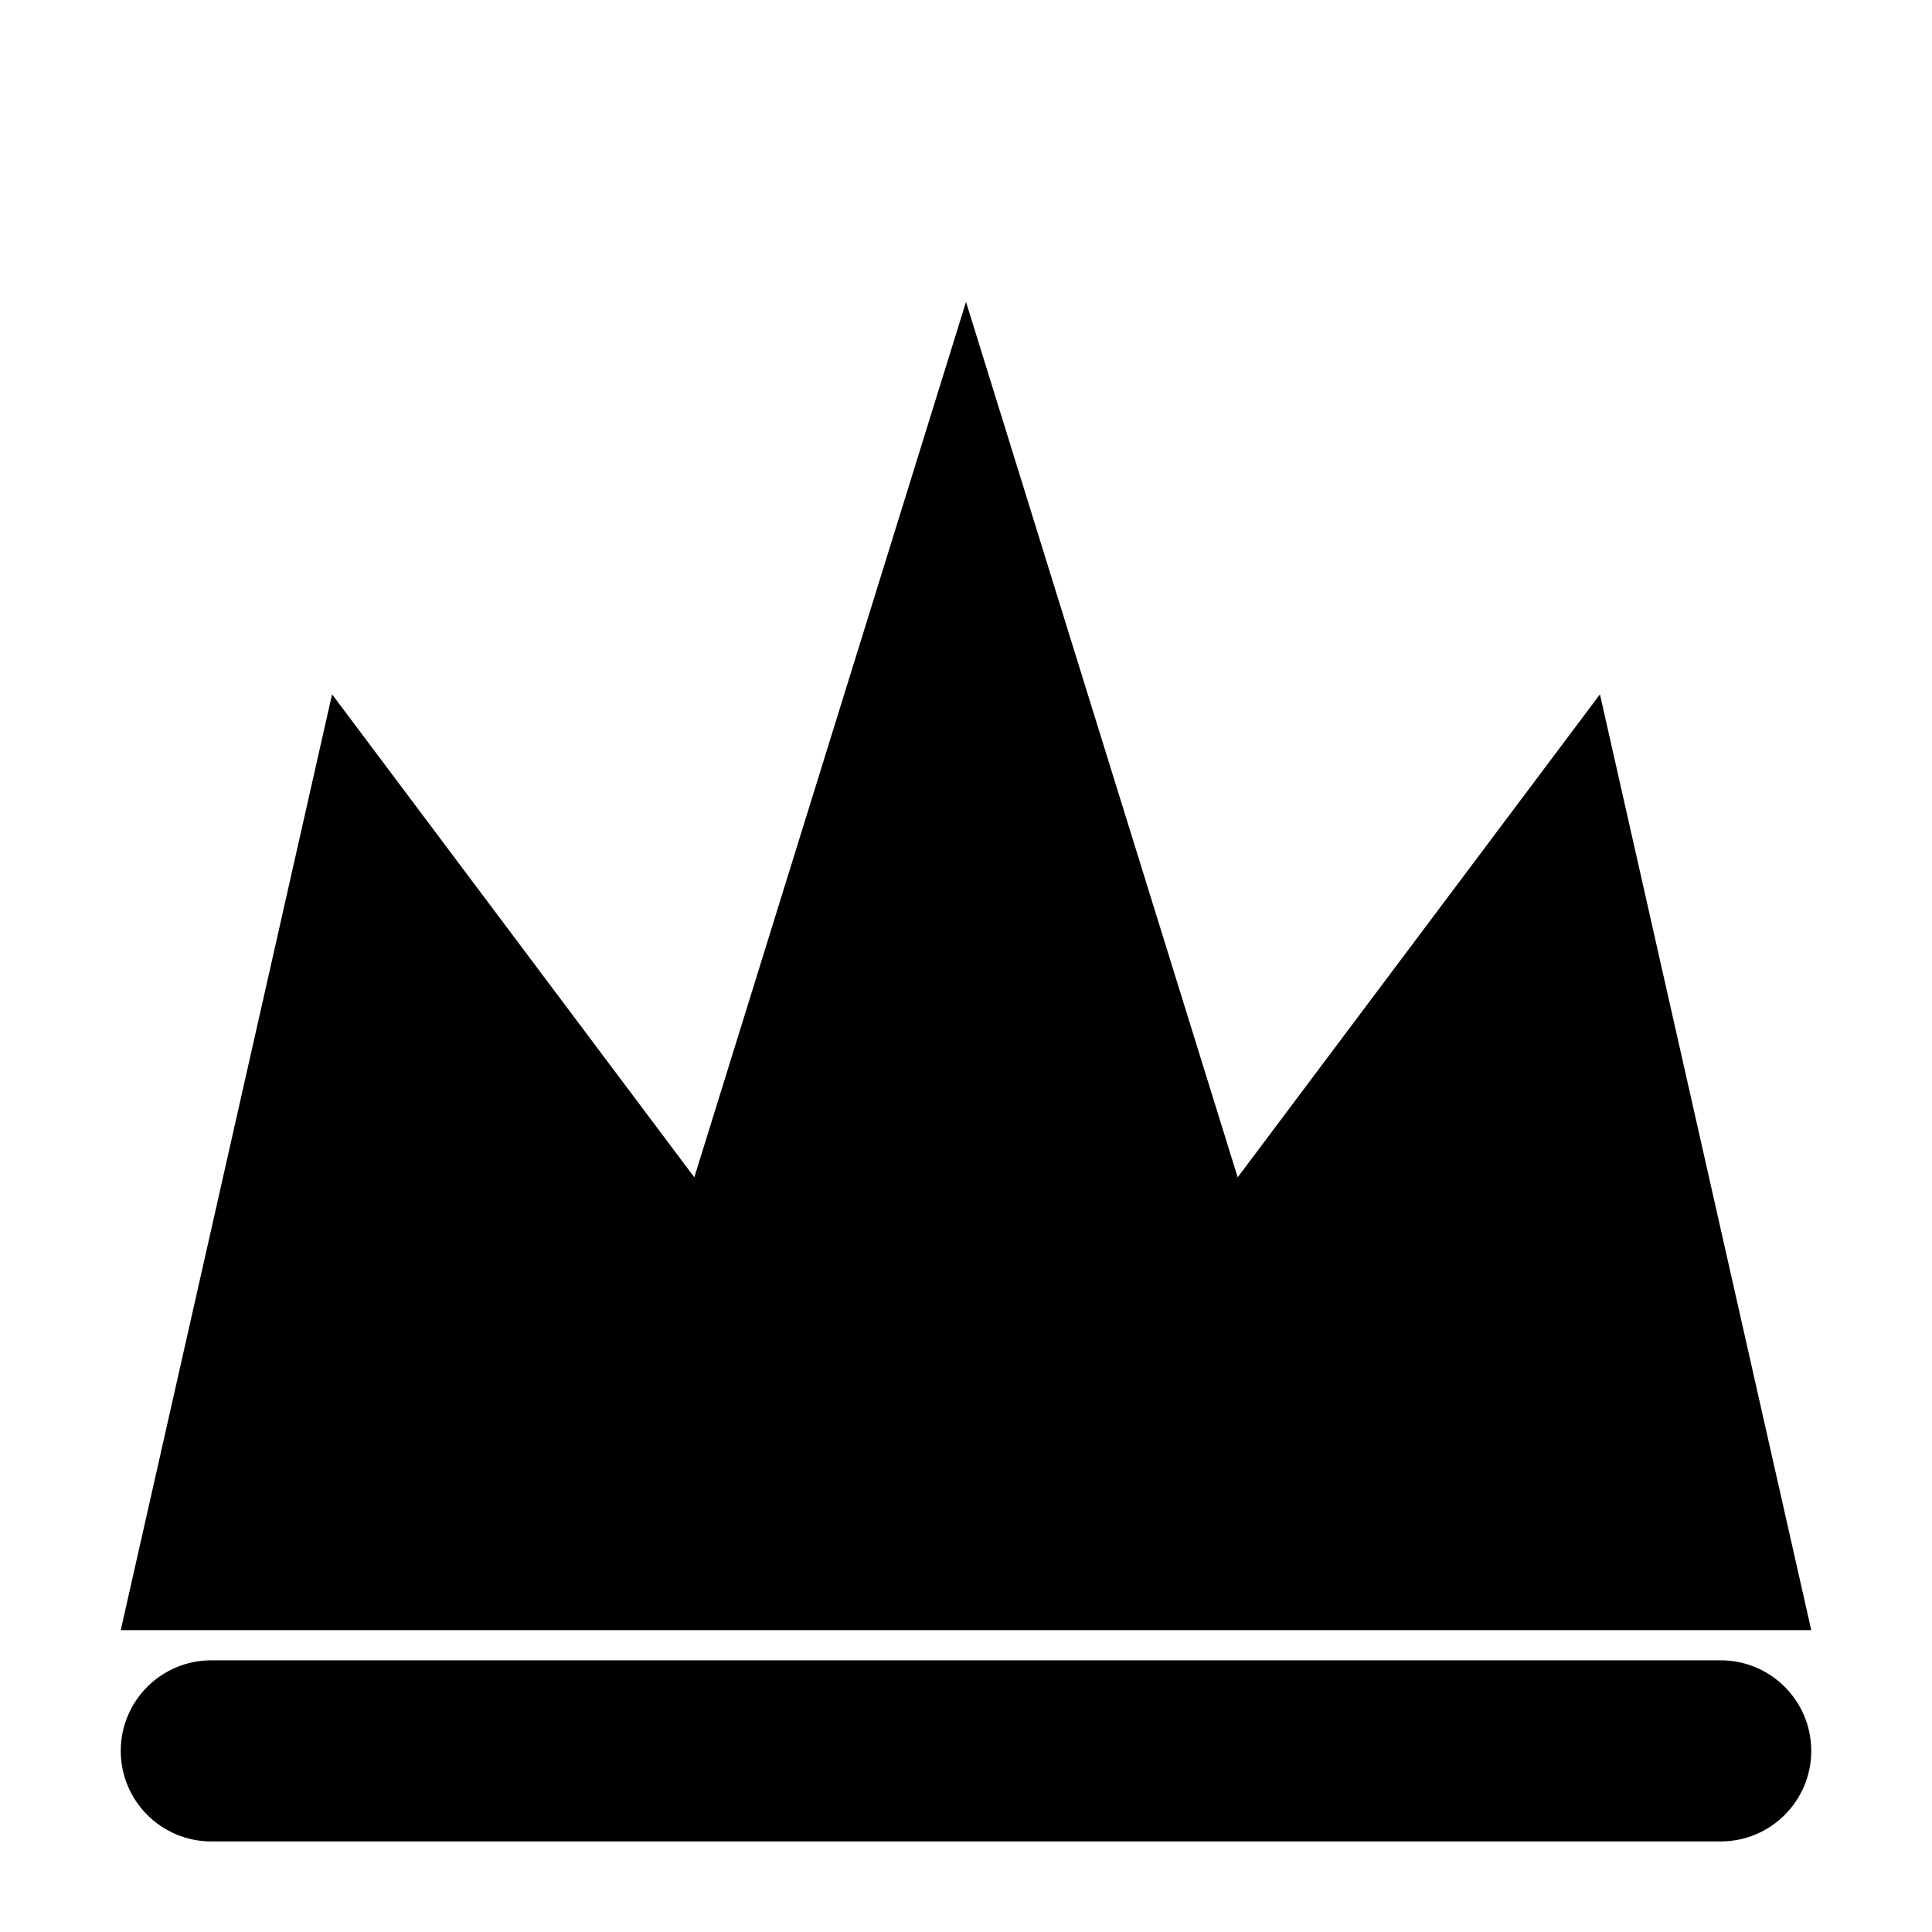
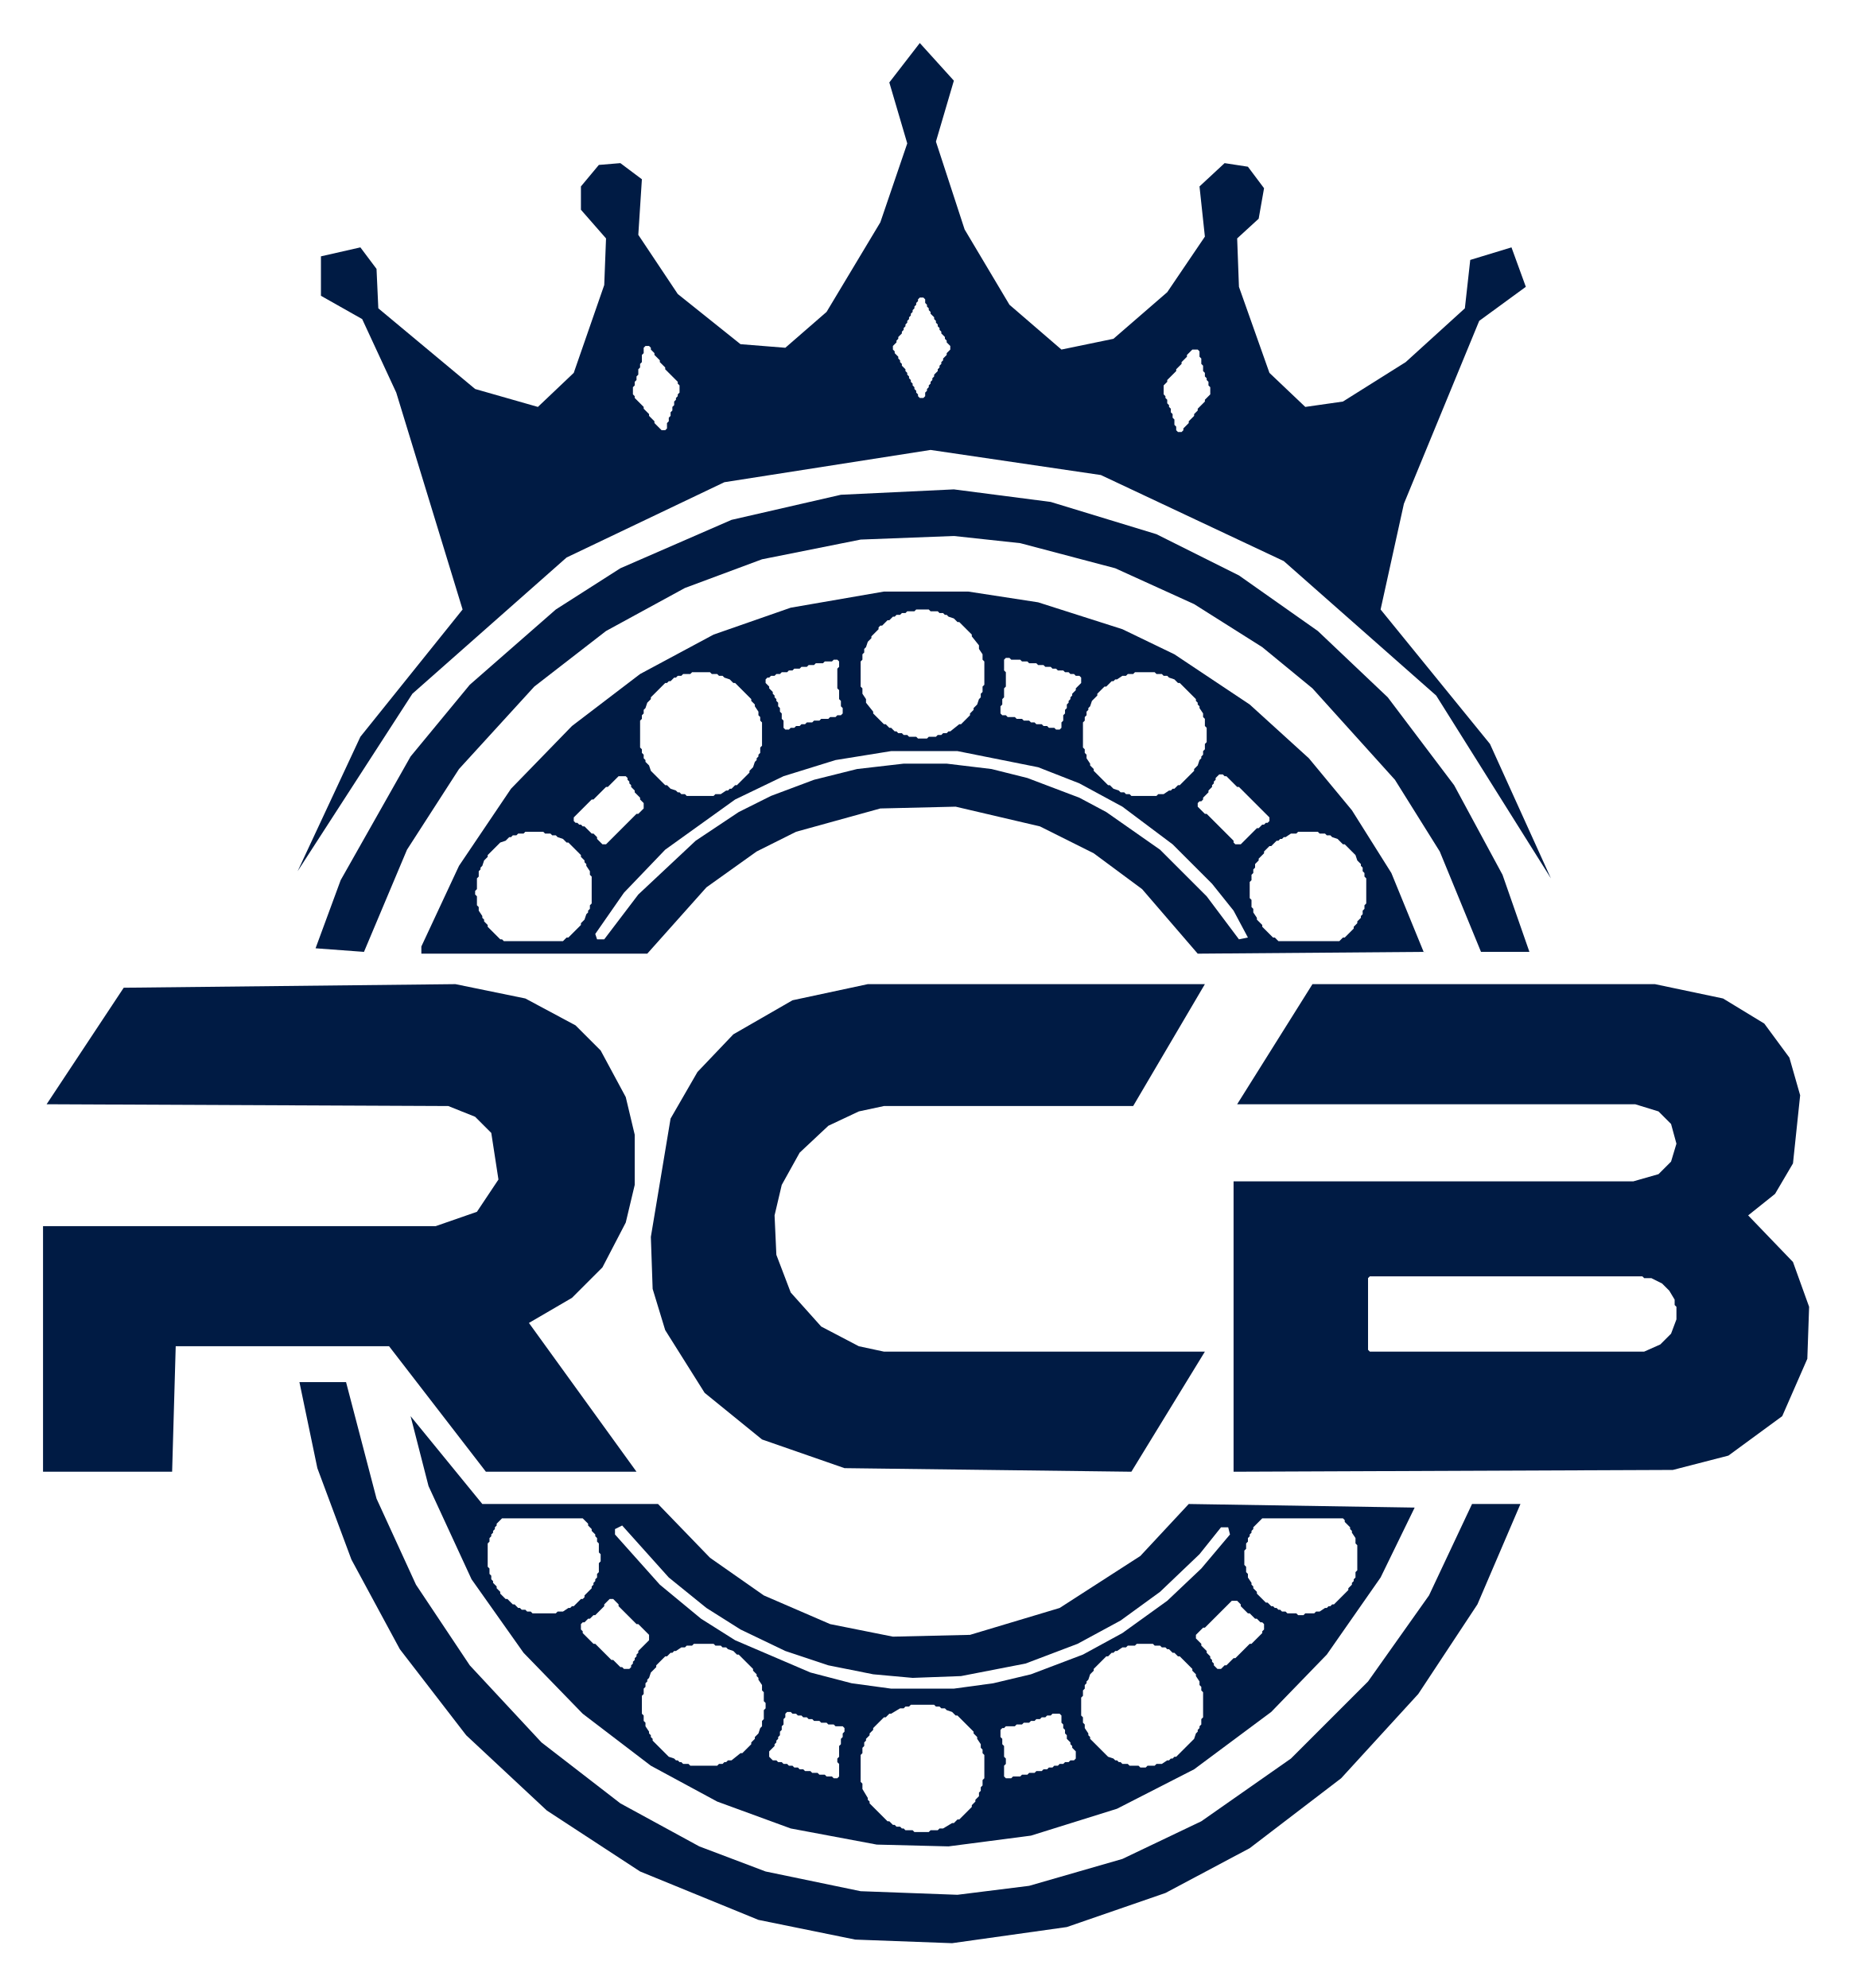
- <svg xmlns="http://www.w3.org/2000/svg" viewBox="0 0 32 32" fill="currentColor">
-   <path fill-rule="evenodd" clip-rule="evenodd" d="M2 27L5.5 11.5L11.5 19.5L16 5L20.5 19.5L26.5 11.5L30 27H2Z" />
-   <rect x="2" y="27.5" width="28" height="3" rx="1.5" />
+ <svg xmlns="http://www.w3.org/2000/svg" width="1034" height="1109" viewBox="0 0 1034 1109" role="img" aria-label="Royal Crown Bearings RCB logo">
+   <path d="M 229 790 L 239 829 L 263 881 L 292 922 L 325 956 L 363 985 L 400 1005 L 441 1020 L 489 1029 L 529 1030 L 575 1024 L 623 1009 L 666 987 L 709 955 L 740 923 L 770 880 L 789 841 L 663 839 L 636 868 L 591 897 L 541 912 L 498 913 L 463 906 L 426 890 L 396 869 L 367 839 L 269 839 Z M 591 956 L 592 957 L 592 961 L 593 962 L 593 964 L 594 965 L 594 967 L 595 968 L 595 970 L 597 972 L 597 973 L 598 974 L 598 975 L 600 977 L 600 981 L 599 982 L 597 982 L 596 983 L 594 983 L 593 984 L 591 984 L 590 985 L 588 985 L 587 986 L 585 986 L 584 987 L 582 987 L 581 988 L 578 988 L 577 989 L 574 989 L 573 990 L 570 990 L 569 991 L 565 991 L 564 992 L 561 992 L 560 991 L 560 985 L 561 984 L 561 981 L 560 980 L 560 974 L 559 973 L 559 970 L 558 969 L 558 965 L 559 964 L 560 964 L 561 963 L 566 963 L 567 962 L 570 962 L 571 961 L 574 961 L 575 960 L 577 960 L 578 959 L 580 959 L 581 958 L 583 958 L 584 957 L 586 957 L 587 956 Z M 439 955 L 441 955 L 442 956 L 444 956 L 445 957 L 447 957 L 448 958 L 450 958 L 451 959 L 453 959 L 454 960 L 457 960 L 458 961 L 461 961 L 462 962 L 465 962 L 466 963 L 470 963 L 471 964 L 471 966 L 470 967 L 470 969 L 469 970 L 469 973 L 468 974 L 468 980 L 467 981 L 467 983 L 468 984 L 468 991 L 467 992 L 465 992 L 464 991 L 461 991 L 460 990 L 457 990 L 456 989 L 453 989 L 452 988 L 449 988 L 448 987 L 446 987 L 445 986 L 443 986 L 442 985 L 440 985 L 439 984 L 437 984 L 436 983 L 434 983 L 433 982 L 431 982 L 429 980 L 429 977 L 432 974 L 432 973 L 433 972 L 433 971 L 434 970 L 434 969 L 435 968 L 435 966 L 436 965 L 436 963 L 437 962 L 437 959 L 438 958 L 438 956 Z M 508 951 L 521 951 L 522 952 L 524 952 L 525 953 L 527 953 L 528 954 L 531 955 L 533 957 L 534 957 L 543 966 L 543 967 L 545 969 L 545 970 L 547 973 L 547 975 L 548 976 L 548 978 L 549 979 L 549 992 L 548 993 L 548 996 L 547 997 L 547 999 L 546 1000 L 546 1002 L 544 1004 L 544 1005 L 542 1007 L 542 1008 L 535 1015 L 534 1015 L 532 1017 L 531 1017 L 526 1020 L 524 1020 L 523 1021 L 519 1021 L 518 1022 L 510 1022 L 509 1021 L 505 1021 L 504 1020 L 503 1020 L 502 1019 L 500 1019 L 499 1018 L 498 1018 L 496 1016 L 495 1016 L 485 1006 L 485 1005 L 484 1004 L 484 1003 L 481 998 L 481 995 L 480 994 L 480 979 L 481 978 L 481 975 L 482 974 L 482 972 L 483 971 L 483 970 L 485 968 L 485 967 L 487 965 L 487 964 L 493 958 L 494 958 L 496 956 L 497 956 L 502 953 L 504 953 L 505 952 L 507 952 Z M 634 917 L 643 917 L 644 918 L 647 918 L 648 919 L 650 919 L 651 920 L 652 920 L 654 922 L 655 922 L 657 924 L 658 924 L 665 931 L 665 932 L 667 934 L 667 935 L 669 938 L 669 940 L 670 941 L 670 943 L 671 944 L 671 958 L 670 959 L 670 962 L 669 963 L 669 964 L 668 965 L 668 966 L 667 967 L 666 970 L 656 980 L 655 980 L 654 981 L 653 981 L 652 982 L 651 982 L 648 984 L 645 984 L 644 985 L 640 985 L 639 986 L 636 986 L 635 985 L 630 985 L 629 984 L 626 984 L 625 983 L 624 983 L 623 982 L 622 982 L 621 981 L 618 980 L 608 970 L 608 969 L 607 968 L 607 967 L 605 964 L 605 962 L 604 961 L 604 958 L 603 957 L 603 947 L 604 946 L 604 943 L 605 942 L 605 940 L 606 939 L 606 938 L 607 937 L 608 934 L 610 932 L 610 931 L 617 924 L 618 924 L 620 922 L 621 922 L 622 921 L 623 921 L 626 919 L 628 919 L 629 918 L 633 918 Z M 387 917 L 398 917 L 399 918 L 402 918 L 403 919 L 405 919 L 406 920 L 409 921 L 411 923 L 412 923 L 420 931 L 420 932 L 422 934 L 422 935 L 423 936 L 423 937 L 425 940 L 425 943 L 426 944 L 426 949 L 427 950 L 427 953 L 426 954 L 426 959 L 425 960 L 425 963 L 424 964 L 423 967 L 421 969 L 421 970 L 419 972 L 419 973 L 414 978 L 413 978 L 408 982 L 406 982 L 405 983 L 404 983 L 403 984 L 401 984 L 400 985 L 385 985 L 384 984 L 381 984 L 380 983 L 379 983 L 378 982 L 377 982 L 376 981 L 373 980 L 364 971 L 364 970 L 363 969 L 363 968 L 362 967 L 362 966 L 360 963 L 360 961 L 359 960 L 359 957 L 358 956 L 358 946 L 359 945 L 359 942 L 360 941 L 360 939 L 361 938 L 361 937 L 362 936 L 363 933 L 366 930 L 366 929 L 371 924 L 372 924 L 374 922 L 375 922 L 376 921 L 377 921 L 380 919 L 382 919 L 383 918 L 386 918 Z M 690 893 L 692 895 L 692 896 L 696 900 L 697 900 L 700 903 L 701 903 L 703 905 L 704 905 L 705 906 L 705 909 L 704 910 L 704 911 L 698 917 L 697 917 L 689 925 L 688 925 L 684 929 L 683 929 L 681 931 L 679 931 L 677 929 L 677 928 L 676 927 L 676 926 L 675 925 L 675 924 L 673 922 L 673 921 L 670 918 L 670 917 L 667 914 L 667 912 L 671 908 L 672 908 L 687 893 Z M 340 892 L 342 892 L 345 895 L 345 896 L 355 906 L 356 906 L 362 912 L 362 915 L 356 921 L 356 922 L 355 923 L 355 924 L 354 925 L 354 926 L 353 927 L 353 928 L 352 929 L 352 930 L 351 931 L 348 931 L 347 930 L 346 930 L 342 926 L 341 926 L 332 917 L 331 917 L 325 911 L 325 910 L 324 909 L 324 906 L 325 905 L 326 905 L 328 903 L 329 903 L 331 901 L 332 901 L 337 896 L 337 895 Z M 343 853 L 347 851 L 373 880 L 394 897 L 413 909 L 438 921 L 462 929 L 487 934 L 509 936 L 536 935 L 572 928 L 601 917 L 625 904 L 647 888 L 669 867 L 681 852 L 685 852 L 686 856 L 670 875 L 651 893 L 626 911 L 604 923 L 575 934 L 554 939 L 532 942 L 497 942 L 475 939 L 452 933 L 410 915 L 391 903 L 368 884 L 343 856 Z M 699 852 L 704 847 L 749 847 L 750 848 L 750 849 L 753 852 L 753 853 L 754 854 L 754 855 L 756 858 L 756 861 L 757 862 L 757 876 L 756 877 L 756 880 L 755 881 L 755 882 L 754 883 L 754 884 L 752 886 L 752 887 L 744 895 L 743 895 L 742 896 L 741 896 L 740 897 L 739 897 L 736 899 L 734 899 L 733 900 L 728 900 L 727 901 L 724 901 L 723 900 L 718 900 L 717 899 L 715 899 L 714 898 L 713 898 L 712 897 L 711 897 L 710 896 L 709 896 L 707 894 L 706 894 L 701 889 L 701 888 L 699 886 L 699 885 L 698 884 L 698 883 L 696 880 L 696 878 L 695 877 L 695 874 L 694 873 L 694 865 L 695 864 L 695 861 L 696 860 L 696 858 L 697 857 L 697 856 L 698 855 L 698 854 L 699 853 Z M 277 850 L 280 847 L 325 847 L 328 850 L 328 851 L 330 853 L 330 854 L 332 856 L 332 857 L 333 858 L 333 860 L 334 861 L 334 866 L 335 867 L 335 871 L 334 872 L 334 877 L 333 878 L 333 880 L 332 881 L 332 882 L 331 883 L 331 884 L 330 885 L 330 886 L 326 890 L 326 891 L 325 892 L 324 892 L 320 896 L 319 896 L 318 897 L 317 897 L 314 899 L 311 899 L 310 900 L 297 900 L 296 899 L 294 899 L 293 898 L 291 898 L 290 897 L 289 897 L 287 895 L 286 895 L 283 892 L 282 892 L 279 889 L 279 888 L 277 886 L 277 885 L 275 883 L 275 882 L 274 881 L 274 879 L 273 878 L 273 875 L 272 874 L 272 861 L 273 860 L 273 858 L 274 857 L 274 856 L 275 855 L 275 854 L 276 853 L 276 852 L 277 851 Z M 167 771 L 177 819 L 196 870 L 223 920 L 260 968 L 305 1010 L 357 1044 L 423 1071 L 477 1082 L 531 1084 L 595 1075 L 650 1056 L 697 1031 L 748 992 L 791 945 L 824 895 L 848 839 L 821 839 L 797 890 L 763 938 L 720 981 L 670 1016 L 626 1037 L 574 1052 L 534 1057 L 480 1055 L 427 1044 L 390 1030 L 346 1006 L 302 972 L 262 929 L 232 884 L 210 836 L 193 771 Z M 732 549 L 690 616 L 912 616 L 925 620 L 932 627 L 935 638 L 932 648 L 925 655 L 911 659 L 688 659 L 688 821 L 933 820 L 964 812 L 994 790 L 1008 758 L 1009 729 L 1000 704 L 975 678 L 990 666 L 1000 649 L 1004 611 L 998 590 L 984 571 L 961 557 L 923 549 Z M 763 713 L 764 712 L 916 712 L 917 713 L 921 713 L 927 716 L 931 720 L 934 725 L 934 728 L 935 729 L 935 736 L 932 744 L 926 750 L 917 754 L 764 754 L 763 753 Z M 409 577 L 389 598 L 374 624 L 363 690 L 364 719 L 371 742 L 393 777 L 425 803 L 471 819 L 631 821 L 672 754 L 493 754 L 479 751 L 458 740 L 441 721 L 433 700 L 432 678 L 436 661 L 446 643 L 462 628 L 479 620 L 493 617 L 632 617 L 672 549 L 484 549 L 442 558 Z M 69 551 L 26 616 L 250 617 L 265 623 L 274 632 L 278 658 L 266 676 L 243 684 L 24 684 L 24 821 L 96 821 L 98 751 L 217 751 L 271 821 L 355 821 L 295 738 L 319 724 L 336 707 L 349 682 L 354 661 L 354 633 L 349 612 L 335 586 L 321 572 L 293 557 L 254 549 Z M 235 528 L 235 532 L 361 532 L 394 495 L 422 475 L 444 464 L 491 451 L 533 450 L 580 461 L 610 476 L 637 496 L 668 532 L 794 531 L 776 487 L 754 452 L 730 423 L 697 393 L 655 365 L 626 351 L 579 336 L 540 330 L 493 330 L 441 339 L 398 354 L 357 376 L 319 405 L 285 440 L 256 483 Z M 712 469 L 713 469 L 714 468 L 715 468 L 716 467 L 717 467 L 720 465 L 723 465 L 724 464 L 735 464 L 736 465 L 739 465 L 740 466 L 742 466 L 743 467 L 746 468 L 749 471 L 750 471 L 756 477 L 757 480 L 759 482 L 759 483 L 760 484 L 760 486 L 761 487 L 761 489 L 762 490 L 762 504 L 761 505 L 761 507 L 760 508 L 760 510 L 759 511 L 759 512 L 757 514 L 757 515 L 755 517 L 755 518 L 750 523 L 749 523 L 747 525 L 713 525 L 711 523 L 710 523 L 704 517 L 704 516 L 701 513 L 701 512 L 699 509 L 699 507 L 698 506 L 698 502 L 697 501 L 697 492 L 698 491 L 698 488 L 699 487 L 699 485 L 700 484 L 700 482 L 702 480 L 702 479 L 705 476 L 705 475 L 708 472 L 709 472 Z M 286 466 L 288 466 L 289 465 L 292 465 L 293 464 L 303 464 L 304 465 L 307 465 L 308 466 L 310 466 L 311 467 L 314 468 L 316 470 L 317 470 L 324 477 L 324 478 L 326 480 L 326 481 L 327 482 L 327 483 L 329 486 L 329 488 L 330 489 L 330 504 L 329 505 L 329 507 L 328 508 L 328 509 L 327 510 L 326 513 L 324 515 L 324 516 L 317 523 L 316 523 L 314 525 L 281 525 L 280 524 L 279 524 L 272 517 L 272 516 L 270 514 L 270 513 L 269 512 L 269 511 L 267 508 L 267 506 L 266 505 L 266 500 L 265 499 L 265 497 L 266 496 L 266 490 L 267 489 L 267 486 L 268 485 L 268 484 L 269 483 L 270 480 L 272 478 L 272 477 L 279 470 L 282 469 L 284 467 L 285 467 Z M 349 433 L 350 434 L 350 435 L 351 436 L 351 437 L 352 438 L 352 439 L 354 441 L 354 442 L 357 445 L 357 446 L 359 448 L 359 451 L 356 454 L 355 454 L 338 471 L 336 471 L 333 468 L 333 467 L 331 465 L 330 465 L 326 461 L 325 461 L 324 460 L 323 460 L 322 459 L 321 459 L 320 458 L 320 456 L 330 446 L 331 446 L 338 439 L 339 439 L 345 433 Z M 680 432 L 682 432 L 683 433 L 684 433 L 690 439 L 691 439 L 708 456 L 708 458 L 707 459 L 706 459 L 705 460 L 704 460 L 702 462 L 701 462 L 692 471 L 689 471 L 688 470 L 688 469 L 673 454 L 672 454 L 668 450 L 668 448 L 669 447 L 670 447 L 671 446 L 671 445 L 674 442 L 674 441 L 676 439 L 676 438 L 677 437 L 677 436 L 678 435 L 678 434 Z M 332 521 L 348 498 L 371 474 L 410 446 L 437 433 L 466 424 L 497 419 L 534 419 L 579 428 L 602 437 L 626 450 L 654 471 L 676 493 L 688 508 L 696 523 L 691 524 L 673 500 L 647 474 L 617 453 L 602 445 L 573 434 L 553 429 L 528 426 L 504 426 L 478 429 L 454 435 L 430 444 L 412 453 L 388 469 L 356 499 L 337 524 L 333 524 Z M 633 375 L 644 375 L 645 376 L 648 376 L 649 377 L 651 377 L 652 378 L 655 379 L 657 381 L 658 381 L 667 390 L 667 391 L 668 392 L 668 393 L 669 394 L 669 395 L 671 398 L 671 400 L 672 401 L 672 405 L 673 406 L 673 414 L 672 415 L 672 418 L 671 419 L 671 421 L 670 422 L 670 423 L 669 424 L 668 427 L 666 429 L 666 430 L 658 438 L 657 438 L 655 440 L 654 440 L 653 441 L 652 441 L 649 443 L 646 443 L 645 444 L 631 444 L 630 443 L 628 443 L 627 442 L 625 442 L 624 441 L 621 440 L 619 438 L 618 438 L 610 430 L 610 429 L 608 427 L 608 426 L 606 423 L 606 421 L 605 420 L 605 418 L 604 417 L 604 403 L 605 402 L 605 400 L 606 399 L 606 397 L 607 396 L 607 395 L 608 394 L 609 391 L 612 388 L 612 387 L 616 383 L 617 383 L 620 380 L 621 380 L 622 379 L 623 379 L 626 377 L 628 377 L 629 376 L 632 376 Z M 381 376 L 385 376 L 386 375 L 396 375 L 397 376 L 400 376 L 401 377 L 403 377 L 404 378 L 407 379 L 409 381 L 410 381 L 419 390 L 419 391 L 421 393 L 421 394 L 423 397 L 423 399 L 424 400 L 424 402 L 425 403 L 425 416 L 424 417 L 424 420 L 423 421 L 423 422 L 422 423 L 422 424 L 421 425 L 420 428 L 418 430 L 418 431 L 411 438 L 410 438 L 408 440 L 407 440 L 406 441 L 405 441 L 402 443 L 399 443 L 398 444 L 383 444 L 382 443 L 380 443 L 379 442 L 378 442 L 377 441 L 374 440 L 372 438 L 371 438 L 363 430 L 362 427 L 360 425 L 360 424 L 359 423 L 359 421 L 358 420 L 358 418 L 357 417 L 357 402 L 358 401 L 358 399 L 359 398 L 359 396 L 360 395 L 361 392 L 363 390 L 363 389 L 371 381 L 372 381 L 373 380 L 374 380 L 376 378 L 377 378 L 378 377 L 380 377 Z M 467 368 L 468 369 L 468 372 L 467 373 L 467 384 L 468 385 L 468 390 L 469 391 L 469 394 L 470 395 L 470 398 L 469 399 L 467 399 L 466 400 L 463 400 L 462 401 L 458 401 L 457 402 L 454 402 L 453 403 L 450 403 L 449 404 L 447 404 L 446 405 L 444 405 L 443 406 L 441 406 L 440 407 L 438 407 L 437 406 L 437 402 L 436 401 L 436 398 L 435 397 L 435 395 L 434 394 L 434 392 L 433 391 L 433 390 L 432 389 L 432 388 L 431 387 L 431 386 L 429 384 L 429 383 L 427 381 L 427 379 L 428 378 L 429 378 L 430 377 L 432 377 L 433 376 L 435 376 L 436 375 L 439 375 L 440 374 L 442 374 L 443 373 L 446 373 L 447 372 L 450 372 L 451 371 L 454 371 L 455 370 L 459 370 L 460 369 L 464 369 L 465 368 Z M 561 367 L 563 367 L 564 368 L 569 368 L 570 369 L 573 369 L 574 370 L 578 370 L 579 371 L 582 371 L 583 372 L 586 372 L 587 373 L 589 373 L 590 374 L 593 374 L 594 375 L 596 375 L 597 376 L 599 376 L 600 377 L 602 377 L 603 378 L 603 381 L 600 384 L 600 385 L 598 387 L 598 388 L 597 389 L 597 390 L 596 391 L 596 392 L 595 393 L 595 395 L 594 396 L 594 398 L 593 399 L 593 402 L 592 403 L 592 406 L 591 407 L 589 407 L 588 406 L 585 406 L 584 405 L 582 405 L 581 404 L 578 404 L 577 403 L 575 403 L 574 402 L 571 402 L 570 401 L 567 401 L 566 400 L 562 400 L 561 399 L 559 399 L 558 398 L 558 394 L 559 393 L 559 390 L 560 389 L 560 384 L 561 383 L 561 375 L 560 374 L 560 368 Z M 511 340 L 518 340 L 519 341 L 523 341 L 524 342 L 526 342 L 527 343 L 528 343 L 529 344 L 532 345 L 534 347 L 535 347 L 542 354 L 542 355 L 546 360 L 546 362 L 548 365 L 548 368 L 549 369 L 549 382 L 548 383 L 548 386 L 547 387 L 547 389 L 546 390 L 545 393 L 543 395 L 543 396 L 541 398 L 541 399 L 536 404 L 535 404 L 530 408 L 529 408 L 528 409 L 526 409 L 525 410 L 523 410 L 522 411 L 518 411 L 517 412 L 512 412 L 511 411 L 507 411 L 506 410 L 504 410 L 503 409 L 501 409 L 500 408 L 499 408 L 497 406 L 496 406 L 494 404 L 493 404 L 487 398 L 487 397 L 483 392 L 483 390 L 481 387 L 481 384 L 480 383 L 480 369 L 481 368 L 481 365 L 482 364 L 482 362 L 483 361 L 484 358 L 486 356 L 486 355 L 490 351 L 490 350 L 491 349 L 492 349 L 495 346 L 496 346 L 498 344 L 499 344 L 500 343 L 502 343 L 503 342 L 505 342 L 506 341 L 510 341 Z M 176 529 L 203 531 L 227 474 L 256 429 L 298 383 L 338 352 L 382 328 L 425 312 L 480 301 L 532 299 L 569 303 L 622 317 L 666 337 L 704 361 L 732 384 L 778 435 L 803 475 L 826 531 L 853 531 L 838 488 L 811 438 L 774 389 L 735 352 L 691 321 L 645 298 L 586 280 L 532 273 L 469 276 L 408 290 L 346 317 L 310 340 L 262 382 L 229 422 L 190 491 Z M 179 143 L 179 165 L 202 178 L 221 219 L 258 340 L 201 411 L 166 486 L 230 387 L 316 311 L 404 269 L 519 251 L 614 265 L 716 313 L 801 388 L 865 490 L 831 415 L 770 340 L 783 281 L 825 179 L 851 160 L 843 138 L 820 145 L 817 172 L 784 202 L 749 224 L 728 227 L 708 208 L 691 160 L 690 133 L 702 122 L 705 105 L 696 93 L 683 91 L 669 104 L 672 132 L 651 163 L 621 189 L 592 195 L 563 170 L 538 128 L 522 79 L 532 45 L 513 24 L 496 46 L 506 80 L 491 124 L 461 174 L 438 194 L 413 192 L 378 164 L 356 131 L 358 100 L 346 91 L 334 92 L 324 104 L 324 117 L 338 133 L 337 159 L 320 208 L 300 227 L 265 217 L 211 172 L 210 150 L 201 138 Z M 668 195 L 669 196 L 669 199 L 670 200 L 670 203 L 671 204 L 671 207 L 672 208 L 672 210 L 673 211 L 673 212 L 674 213 L 674 215 L 675 216 L 675 220 L 672 223 L 672 224 L 668 228 L 668 229 L 666 231 L 666 232 L 663 235 L 663 236 L 660 239 L 660 240 L 659 241 L 657 241 L 656 240 L 656 238 L 655 237 L 655 234 L 654 233 L 654 231 L 653 230 L 653 228 L 652 227 L 652 226 L 651 225 L 651 223 L 650 222 L 650 221 L 649 220 L 649 215 L 651 213 L 651 212 L 656 207 L 656 206 L 659 203 L 659 202 L 662 199 L 662 198 L 665 195 Z M 360 193 L 362 193 L 363 194 L 363 195 L 365 197 L 365 198 L 368 201 L 368 202 L 371 205 L 371 206 L 378 213 L 378 214 L 379 215 L 379 219 L 378 220 L 378 221 L 377 222 L 377 223 L 376 224 L 376 226 L 375 227 L 375 229 L 374 230 L 374 232 L 373 233 L 373 235 L 372 236 L 372 239 L 371 240 L 369 240 L 365 236 L 365 235 L 362 232 L 362 231 L 359 228 L 359 227 L 354 222 L 354 221 L 353 220 L 353 216 L 354 215 L 354 213 L 355 212 L 355 210 L 356 209 L 356 206 L 357 205 L 357 203 L 358 202 L 358 198 L 359 197 L 359 194 Z M 513 166 L 515 166 L 516 167 L 516 169 L 517 170 L 517 171 L 518 172 L 518 173 L 519 174 L 519 175 L 521 177 L 521 178 L 522 179 L 522 180 L 523 181 L 523 182 L 524 183 L 524 184 L 525 185 L 525 186 L 527 188 L 527 189 L 528 190 L 528 191 L 530 193 L 530 195 L 528 197 L 528 198 L 526 200 L 526 201 L 525 202 L 525 203 L 524 204 L 524 205 L 523 206 L 523 207 L 521 209 L 521 210 L 520 211 L 520 212 L 519 213 L 519 214 L 518 215 L 518 216 L 517 217 L 517 218 L 516 219 L 516 221 L 515 222 L 513 222 L 512 221 L 512 220 L 511 219 L 511 218 L 510 217 L 510 216 L 509 215 L 509 214 L 508 213 L 508 212 L 507 211 L 507 210 L 506 209 L 506 208 L 505 207 L 505 206 L 503 204 L 503 203 L 502 202 L 502 201 L 501 200 L 501 199 L 499 197 L 499 196 L 498 195 L 498 193 L 500 191 L 500 190 L 501 189 L 501 188 L 503 186 L 503 185 L 504 184 L 504 183 L 505 182 L 505 181 L 506 180 L 506 179 L 507 178 L 507 177 L 508 176 L 508 175 L 509 174 L 509 173 L 510 172 L 510 171 L 511 170 L 511 169 L 512 168 L 512 167 Z" fill="#001B44" fill-rule="evenodd" />
</svg>
